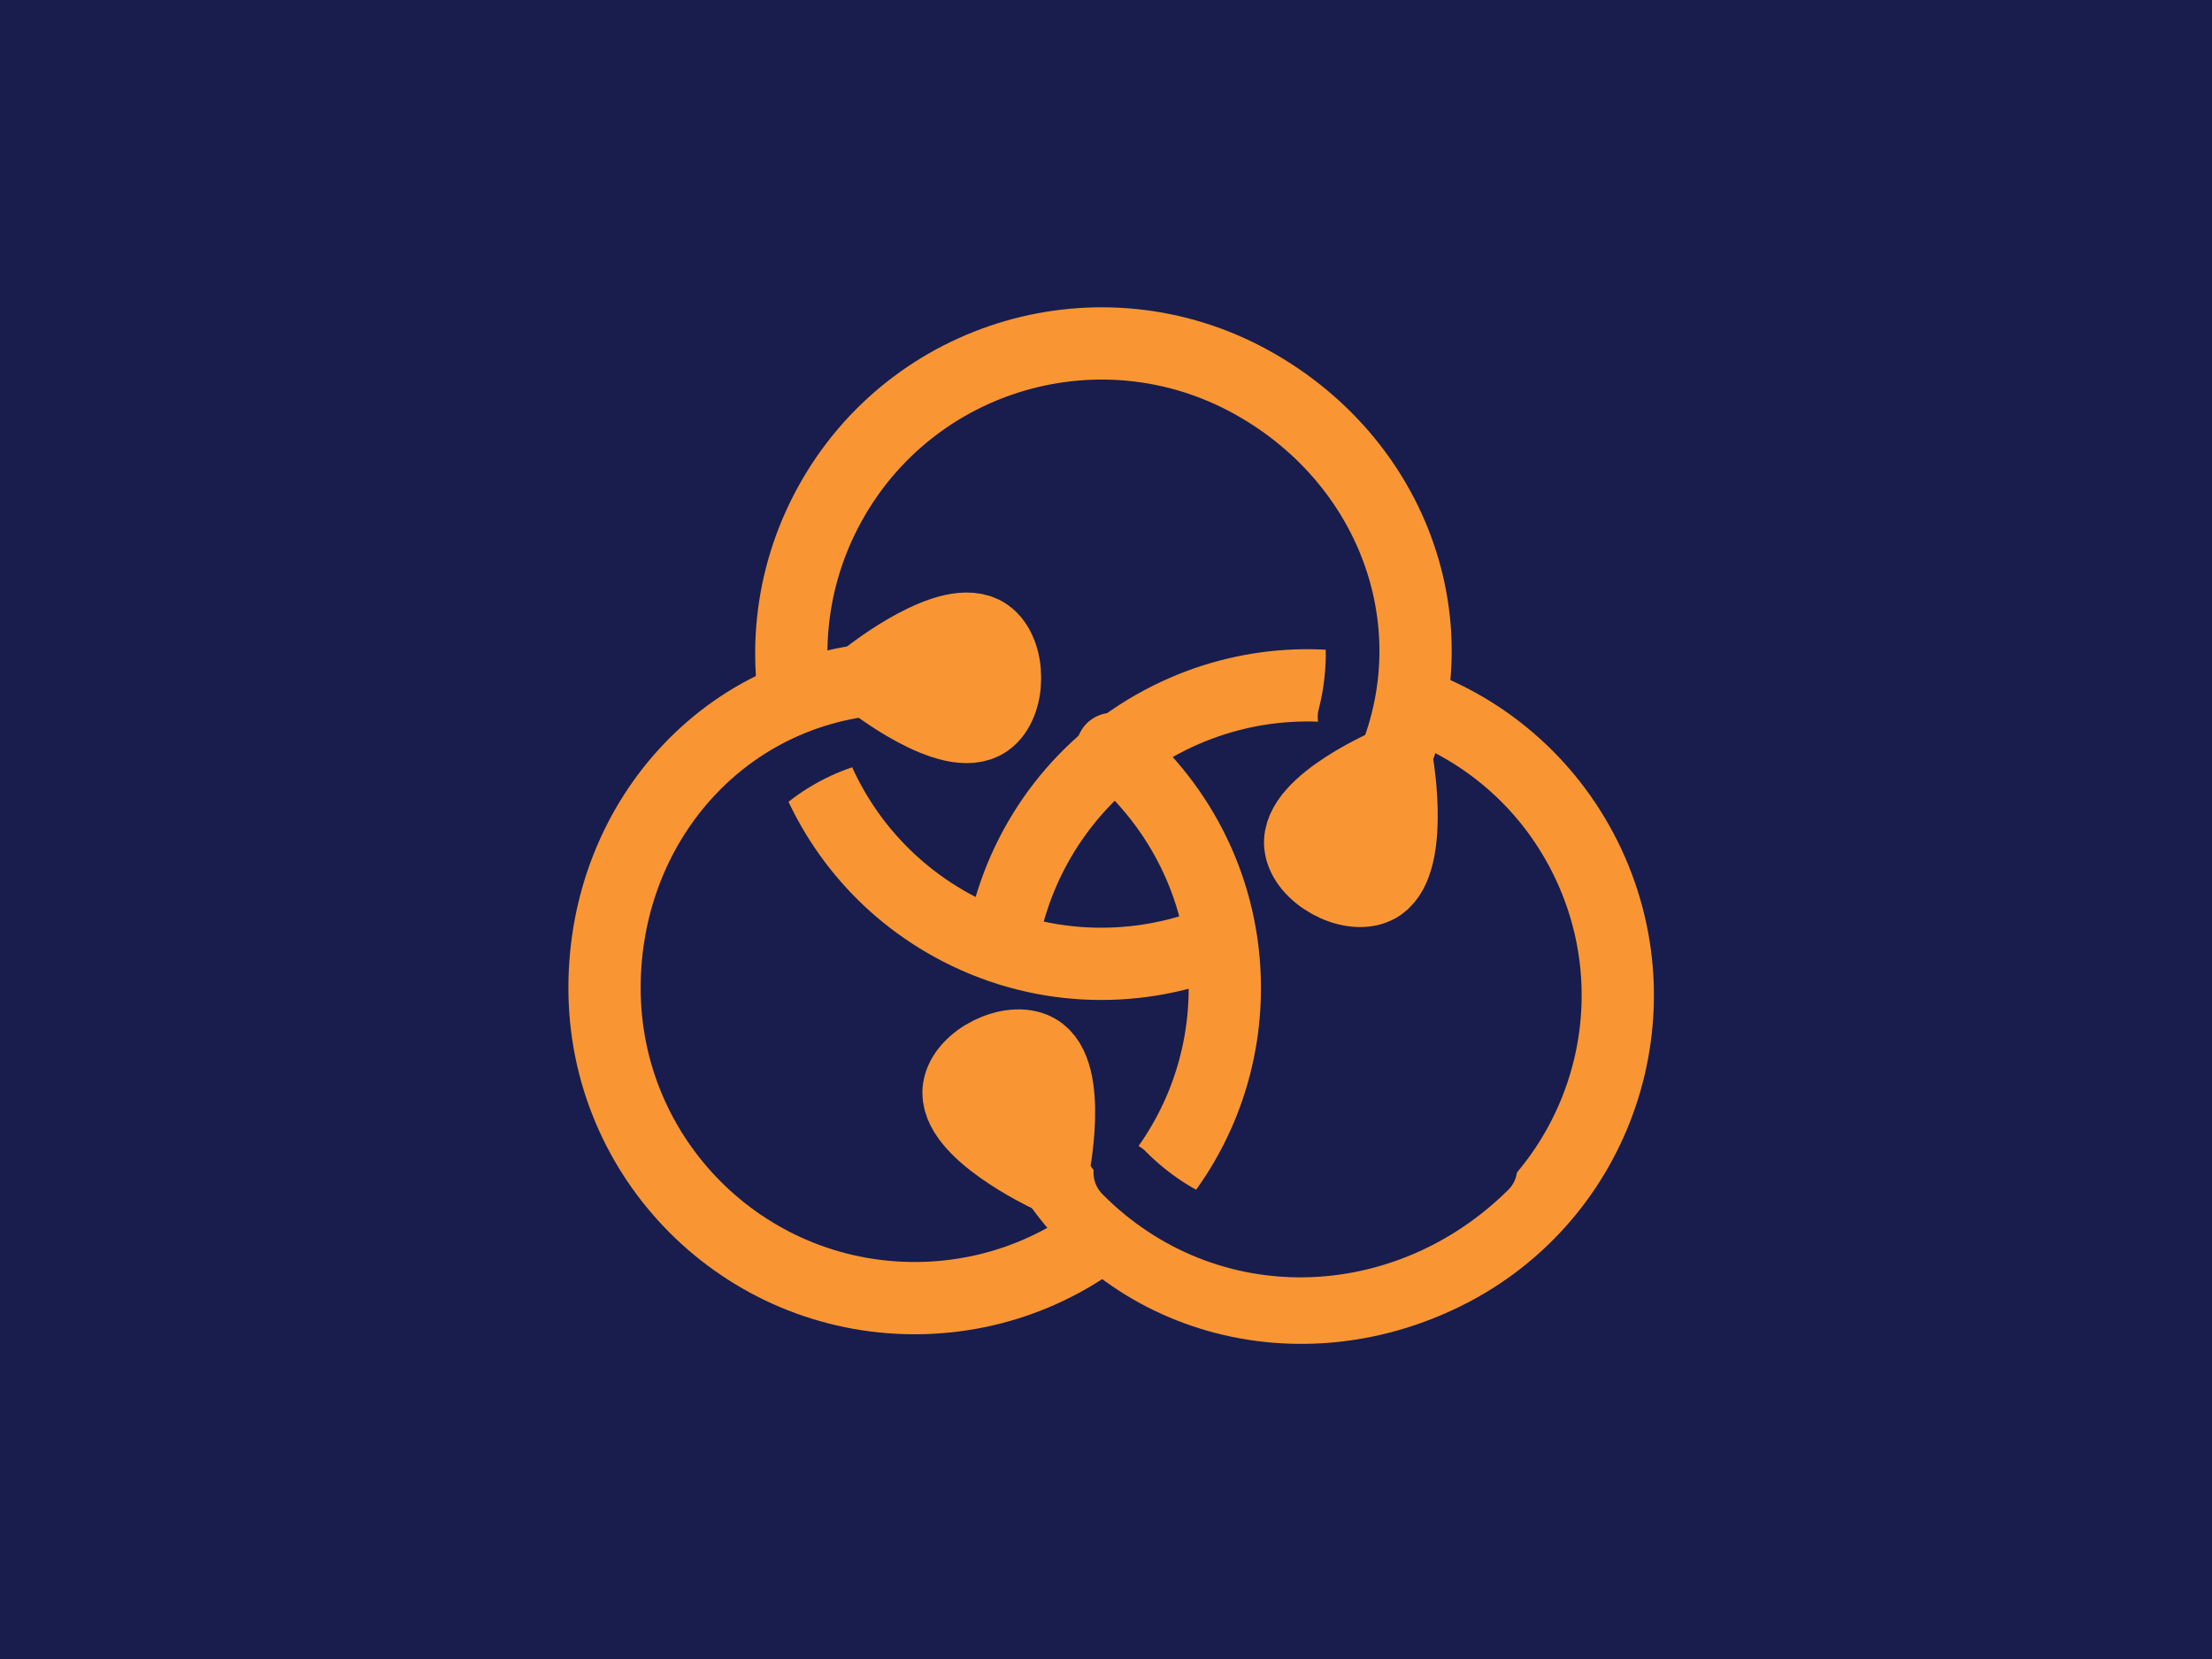
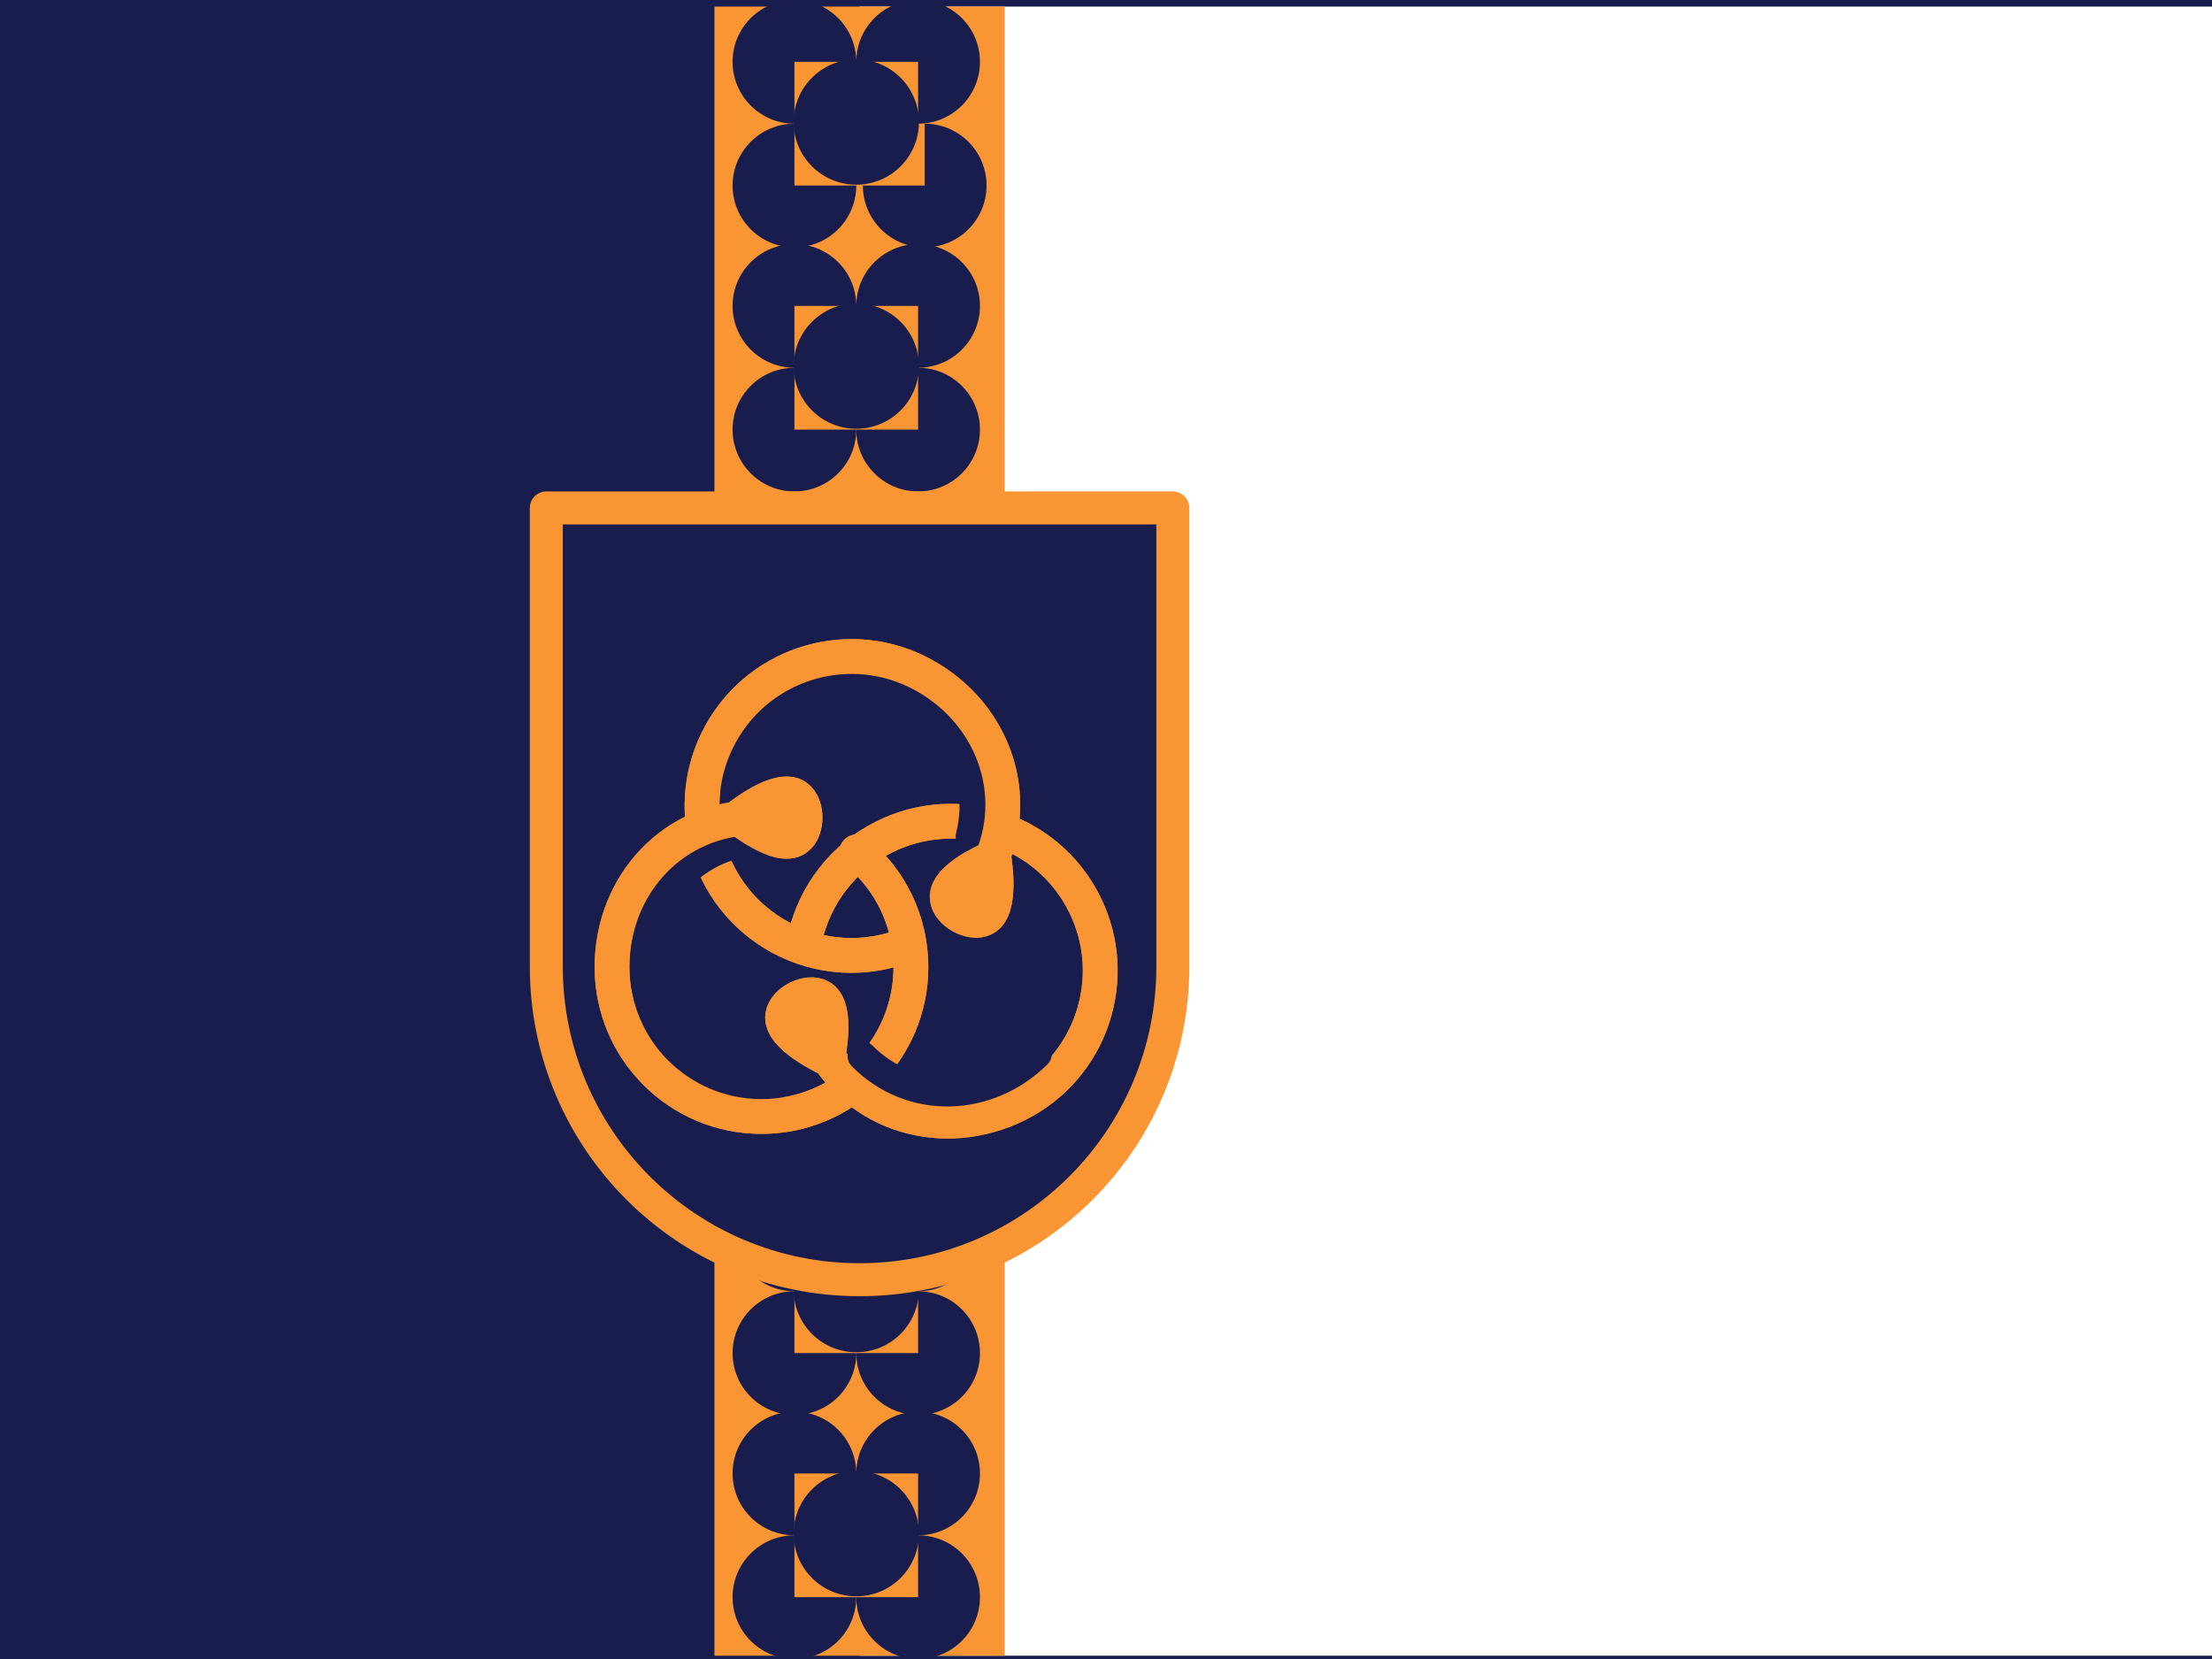
<svg xmlns="http://www.w3.org/2000/svg" width="400" height="300" viewBox="0 0 400 300">
-   <path id="Path" fill="#181d4d" stroke="none" d="M -0 300 L 400 300 L 400 0 L -0 0 L -0 300 Z" />
-   <g id="ICON-copy">
+   <g id="Group">
+     <path id="Path-copy-7" fill="#181d4d" stroke="none" d="M 0 300 L 400 300 L 400 0 L 0 0 L 0 300 Z" />
+     <path id="Path-copy-6" fill="#ffffff" stroke="none" d="M 155.438 299.404 L 400 299.404 L 400 1.193 L 155.438 1.193 L 155.438 299.404 Z" />
+     <path id="Path-copy" fill="#f99633" stroke="none" visibility="hidden" d="M -2.018 124.056 L -2.018 176.541 L 477.505 176.541 L 477.505 124.056 L -2.018 124.056 Z" />
+     <path id="Path-copy-4" fill="#f99633" stroke="none" d="M 181.68 1.193 L 129.195 1.193 L 129.195 299.404 L 181.68 299.404 L 181.68 1.193 Z" />
+     <g id="Group-copy-5">
+       <path id="Path" fill="none" stroke="#181d4d" stroke-width="2.386" stroke-linecap="round" stroke-linejoin="round" visibility="hidden" d="M 182.874 1.193 L 182.873 299.404" />
+       <path id="Path-copy-3" fill="none" stroke="#ffffff" stroke-width="2.386" stroke-linecap="round" stroke-linejoin="round" visibility="hidden" d="M 128.003 1.193 L 128.002 299.404" />
+     </g>
+     <g id="Pattern-copy">
+       <path id="Crc" fill="#181d4d" stroke="none" d="M 143.658 55.318 L 154.841 55.318 C 154.841 49.142 149.835 44.135 143.658 44.135 C 137.482 44.135 132.475 49.142 132.475 55.318 C 132.475 61.494 137.482 66.501 143.658 66.501 Z" />
+       <path id="path1" fill="#181d4d" stroke="none" d="M 166.024 55.318 L 166.024 66.501 C 172.2 66.501 177.207 61.494 177.207 55.318 C 177.207 49.142 172.2 44.135 166.024 44.135 C 159.848 44.135 154.841 49.142 154.841 55.318 Z" />
+       <path id="path2" fill="#181d4d" stroke="none" d="M 143.658 77.684 L 143.658 66.501 C 137.482 66.501 132.475 71.508 132.475 77.684 C 132.475 83.86 137.482 88.867 143.658 88.867 C 149.835 88.867 154.841 83.86 154.841 77.684 Z" />
+       <path id="path3" fill="#181d4d" stroke="none" d="M 166.024 77.684 L 154.841 77.684 C 154.841 83.86 159.848 88.867 166.024 88.867 C 172.2 88.867 177.207 83.86 177.207 77.684 C 177.207 71.508 172.2 66.501 166.024 66.501 Z" />
+       <path id="path4" fill="#181d4d" stroke="none" d="M 143.658 11.183 L 154.841 11.183 C 154.841 5.007 149.835 0 143.658 0 C 137.482 0 132.475 5.007 132.475 11.183 C 132.475 17.359 137.482 22.366 143.658 22.366 Z" />
+       <path id="path5" fill="#181d4d" stroke="none" d="M 166.024 11.183 L 166.024 22.366 C 172.2 22.366 177.207 17.359 177.207 11.183 C 177.207 5.007 172.2 0 166.024 0 C 159.848 0 154.841 5.007 154.841 11.183 Z" />
+       <path id="path6" fill="#181d4d" stroke="none" d="M 143.658 33.549 L 143.658 22.366 C 137.482 22.366 132.475 27.373 132.475 33.549 C 132.475 39.725 137.482 44.732 143.658 44.732 C 149.835 44.732 154.841 39.725 154.841 33.549 Z" />
+       <path id="path7" fill="#181d4d" stroke="none" d="M 167.217 33.549 L 156.034 33.549 C 156.034 39.725 161.041 44.732 167.217 44.732 C 173.393 44.732 178.4 39.725 178.4 33.549 C 178.4 27.373 173.393 22.366 167.217 22.366 Z" />
+       <path id="path8" fill="#181d4d" stroke="none" d="M 143.658 266.451 L 154.841 266.451 C 154.841 260.275 149.835 255.268 143.658 255.268 C 137.482 255.268 132.475 260.275 132.475 266.451 C 132.475 272.627 137.482 277.634 143.658 277.634 Z" />
+       <path id="path9" fill="#181d4d" stroke="none" d="M 166.024 266.451 L 166.024 277.634 C 172.2 277.634 177.207 272.627 177.207 266.451 C 177.207 260.275 172.2 255.268 166.024 255.268 C 159.848 255.268 154.841 260.275 154.841 266.451 Z" />
+       <path id="path10" fill="#181d4d" stroke="none" d="M 143.658 288.817 L 143.658 277.634 C 137.482 277.634 132.475 282.641 132.475 288.817 C 132.475 294.993 137.482 300 143.658 300 C 149.835 300 154.841 294.993 154.841 288.817 Z" />
+       <path id="path11" fill="#181d4d" stroke="none" d="M 166.024 288.817 L 154.841 288.817 C 154.841 294.993 159.848 300 166.024 300 C 172.2 300 177.207 294.993 177.207 288.817 C 177.207 282.641 172.2 277.634 166.024 277.634 Z" />
+       <path id="path12" fill="#181d4d" stroke="none" d="M 143.658 222.316 L 154.841 222.316 C 154.841 216.14 149.835 211.133 143.658 211.133 C 137.482 211.133 132.475 216.14 132.475 222.316 C 132.475 228.492 137.482 233.499 143.658 233.499 Z" />
+       <path id="path13" fill="#181d4d" stroke="none" d="M 166.024 222.316 L 166.024 233.499 C 172.2 233.499 177.207 228.492 177.207 222.316 C 177.207 216.14 172.2 211.133 166.024 211.133 C 159.848 211.133 154.841 216.14 154.841 222.316 Z" />
+       <path id="path14" fill="#181d4d" stroke="none" d="M 143.658 244.682 L 143.658 233.499 C 137.482 233.499 132.475 238.506 132.475 244.682 C 132.475 250.858 137.482 255.865 143.658 255.865 C 149.835 255.865 154.841 250.858 154.841 244.682 Z" />
+       <path id="path15" fill="#181d4d" stroke="none" d="M 166.024 244.682 L 154.841 244.682 C 154.841 250.858 159.848 255.865 166.024 255.865 C 172.2 255.865 177.207 250.858 177.207 244.682 C 177.207 238.506 172.2 233.499 166.024 233.499 Z" />
+     </g>
+     <g id="Group-copy-4">
+       <path id="Ellipse" fill="#181d4d" fill-rule="evenodd" stroke="none" d="M 166.173 22.068 C 166.173 15.809 161.1 10.736 154.841 10.736 C 148.583 10.736 143.509 15.809 143.509 22.068 C 143.509 28.326 148.583 33.4 154.841 33.4 C 161.1 33.4 166.173 28.326 166.173 22.068 Z" />
+       <path id="Ellipse-copy" fill="#181d4d" fill-rule="evenodd" stroke="none" d="M 166.173 66.203 C 166.173 59.944 161.1 54.871 154.841 54.871 C 148.583 54.871 143.509 59.944 143.509 66.203 C 143.509 72.461 148.583 77.535 154.841 77.535 C 161.1 77.535 166.173 72.461 166.173 66.203 Z" />
+       <path id="Ellipse-copy-2" fill="#181d4d" fill-rule="evenodd" stroke="none" d="M 166.173 277.336 C 166.173 271.077 161.1 266.004 154.841 266.004 C 148.583 266.004 143.509 271.077 143.509 277.336 C 143.509 283.594 148.583 288.668 154.841 288.668 C 161.1 288.668 166.173 283.594 166.173 277.336 Z" />
+       <path id="Ellipse-copy-3" fill="#181d4d" fill-rule="evenodd" stroke="none" d="M 166.173 233.201 C 166.173 226.942 161.1 221.869 154.841 221.869 C 148.583 221.869 143.509 226.942 143.509 233.201 C 143.509 239.459 148.583 244.533 154.841 244.533 C 161.1 244.533 166.173 239.459 166.173 233.201 Z" />
+     </g>
+     <path id="Path-copy-5" fill="#181d4d" stroke="#f99633" stroke-width="5.964" stroke-linecap="round" stroke-linejoin="round" d="M 212.087 91.849 L 98.788 91.849 L 98.788 174.537 C 98.79 174.611 98.788 174.688 98.788 174.762 C 98.788 206.048 124.151 231.412 155.438 231.412 C 186.724 231.412 212.087 206.048 212.087 174.762 C 212.087 174.685 212.085 174.611 212.085 174.537 L 212.085 91.849 L 212.087 91.849 Z" />
+     <g id="Group-copy-3">
+       <path id="path16" fill="none" stroke="#f99633" stroke-width="6.296" stroke-linecap="round" stroke-linejoin="round" d="M 145.614 169.399 C 147.383 161.829 152.389 155.076 159.893 151.342 C 173.254 144.694 189.475 150.136 196.124 163.497 C 202.772 176.858 197.33 193.079 183.969 199.728 L 183.969 199.728 C 170.607 206.376 154.788 201.742 148.14 188.381" />
+       <path id="path17" fill="#f99633" fill-rule="evenodd" stroke="#f99633" stroke-width="6.996" stroke-linecap="round" stroke-linejoin="round" d="M 149.386 190.886 C 149.386 190.886 141.366 187.102 141.892 183.676 C 142.245 181.371 146.103 179.451 148.155 180.559 C 151.205 182.207 149.386 190.886 149.386 190.886 Z" />
+     </g>
    <g id="Group-copy-2">
-       <path id="Path-copy" fill="none" stroke="#f99633" stroke-width="13.068" stroke-linecap="round" stroke-linejoin="round" d="M 181.831 167.295 C 185.503 151.583 195.893 137.567 211.467 129.818 C 239.199 116.019 272.866 127.314 286.665 155.045 C 300.463 182.776 289.169 216.444 261.437 230.243 L 261.437 230.243 C 233.706 244.041 200.873 234.423 187.074 206.692" />
-       <path id="path1" fill="#f99633" fill-rule="evenodd" stroke="#f99633" stroke-width="14.52" stroke-linecap="round" stroke-linejoin="round" d="M 189.662 211.891 C 189.662 211.891 173.015 204.038 174.106 196.926 C 174.84 192.142 182.847 188.158 187.106 190.458 C 193.436 193.877 189.662 211.891 189.662 211.891 Z" />
+       <path id="Path-copy-2" fill="none" stroke="#181d4d" stroke-width="5.298" stroke-linecap="round" stroke-linejoin="round" d="M 131.221 140.736 C 134.334 128.571 146.719 121.232 158.884 124.345 L 158.884 124.345 C 171.049 127.458 178.575 139.108 175.462 151.273" />
+       <path id="path18" fill="none" stroke="#f99633" stroke-width="6.296" stroke-linecap="round" stroke-linejoin="round" d="M 163.917 170.873 C 156.686 173.728 148.285 173.458 140.943 169.415 C 127.87 162.216 123.108 145.782 130.307 132.709 C 137.506 119.636 153.939 114.874 167.012 122.073 L 167.012 122.073 C 180.085 129.272 185.282 144.916 178.083 157.989" />
+       <path id="path19" fill="#f99633" fill-rule="evenodd" stroke="#f99633" stroke-width="6.996" stroke-linecap="round" stroke-linejoin="round" d="M 179.433 155.537 C 179.433 155.537 180.889 164.285 177.773 165.804 C 175.677 166.826 171.902 164.747 171.645 162.429 C 171.262 158.984 179.433 155.537 179.433 155.537 Z" />
    </g>
    <g id="Group-copy">
-       <path id="Path-copy-2" fill="none" stroke="#181d4d" stroke-width="10.995" stroke-linecap="round" stroke-linejoin="round" d="M 151.959 107.804 C 158.419 82.556 184.125 67.325 209.373 73.786 L 209.373 73.786 C 234.622 80.246 250.243 104.426 243.782 129.674" />
-       <path id="path2" fill="none" stroke="#f99633" stroke-width="13.068" stroke-linecap="round" stroke-linejoin="round" d="M 219.82 170.354 C 204.812 176.28 187.375 175.719 172.137 167.328 C 145.003 152.386 135.12 118.279 150.062 91.145 C 165.003 64.013 199.111 54.129 226.244 69.07 L 226.244 69.07 C 253.377 84.012 264.163 116.48 249.222 143.612" />
-       <path id="path3" fill="#f99633" fill-rule="evenodd" stroke="#f99633" stroke-width="14.52" stroke-linecap="round" stroke-linejoin="round" d="M 252.024 138.525 C 252.024 138.525 255.045 156.681 248.578 159.833 C 244.227 161.954 236.393 157.64 235.859 152.829 C 235.065 145.678 252.024 138.525 252.024 138.525 Z" />
+       <path id="path20" fill="none" stroke="#181d4d" stroke-width="5.298" stroke-linecap="round" stroke-linejoin="round" d="M 139.245 197.457 C 126.688 197.457 116.508 187.277 116.508 174.72 L 116.508 174.72 C 116.508 162.163 125.929 151.984 138.486 151.984" />
+       <path id="path21" fill="none" stroke="#f99633" stroke-width="6.296" stroke-linecap="round" stroke-linejoin="round" d="M 154.916 154.046 C 160.905 159.003 164.721 166.493 164.721 174.874 C 164.721 189.799 152.622 201.897 137.698 201.897 C 122.774 201.897 110.676 189.799 110.676 174.874 L 110.676 174.874 C 110.676 159.95 121.872 147.852 136.796 147.852" />
+       <path id="path22" fill="#f99633" fill-rule="evenodd" stroke="#f99633" stroke-width="6.996" stroke-linecap="round" stroke-linejoin="round" d="M 133.998 147.852 C 133.998 147.852 140.958 142.357 143.792 144.354 C 145.698 145.697 145.698 150.007 143.792 151.35 C 140.958 153.347 133.998 147.852 133.998 147.852 Z" />
    </g>
-     <g id="Group">
-       <path id="path4" fill="none" stroke="#181d4d" stroke-width="10.995" stroke-linecap="round" stroke-linejoin="round" d="M 168.612 225.529 C 142.551 225.529 121.423 204.402 121.423 178.339 L 121.423 178.339 C 121.423 152.277 140.975 131.15 167.037 131.15" />
-       <path id="path5" fill="none" stroke="#f99633" stroke-width="13.068" stroke-linecap="round" stroke-linejoin="round" d="M 201.138 135.431 C 213.568 145.718 221.488 161.264 221.488 178.659 C 221.488 209.634 196.378 234.744 165.403 234.744 C 134.428 234.744 109.318 209.634 109.318 178.659 L 109.318 178.659 C 109.318 147.684 132.556 122.574 163.53 122.574" />
-       <path id="path6" fill="#f99633" fill-rule="evenodd" stroke="#f99633" stroke-width="14.52" stroke-linecap="round" stroke-linejoin="round" d="M 157.722 122.574 C 157.722 122.574 172.169 111.17 178.05 115.314 C 182.006 118.102 182.006 127.046 178.05 129.834 C 172.169 133.979 157.722 122.574 157.722 122.574 Z" />
+     <path id="path23" fill="none" stroke="#181d4d" stroke-width="5.298" stroke-linecap="round" stroke-linejoin="round" d="M 187.547 190.586 L 187.547 190.586 C 178.623 199.42 164.762 199.887 155.928 190.963" />
+     <g id="ICON-copy-2">
+       <g id="g1">
+         <path id="path24" fill="none" stroke="#f99633" stroke-width="6.296" stroke-linecap="round" stroke-linejoin="round" d="M 145.614 169.399 C 147.383 161.829 152.389 155.076 159.893 151.342 C 173.254 144.694 189.475 150.136 196.124 163.497 C 202.772 176.858 197.33 193.079 183.969 199.728 L 183.969 199.728 C 170.607 206.376 154.788 201.742 148.14 188.381" />
+         <path id="path25" fill="#f99633" fill-rule="evenodd" stroke="#f99633" stroke-width="6.996" stroke-linecap="round" stroke-linejoin="round" d="M 149.386 190.886 C 149.386 190.886 141.366 187.102 141.892 183.676 C 142.245 181.371 146.103 179.451 148.155 180.559 C 151.205 182.207 149.386 190.886 149.386 190.886 Z" />
+       </g>
+       <g id="g2">
+         <path id="path26" fill="none" stroke="#181d4d" stroke-width="5.298" stroke-linecap="round" stroke-linejoin="round" d="M 131.221 140.736 C 134.334 128.571 146.719 121.232 158.884 124.345 L 158.884 124.345 C 171.049 127.458 178.575 139.108 175.462 151.273" />
+         <path id="path27" fill="none" stroke="#f99633" stroke-width="6.296" stroke-linecap="round" stroke-linejoin="round" d="M 163.917 170.873 C 156.686 173.728 148.285 173.458 140.943 169.415 C 127.87 162.216 123.108 145.782 130.307 132.709 C 137.506 119.636 153.939 114.874 167.012 122.073 L 167.012 122.073 C 180.085 129.272 185.282 144.916 178.083 157.989" />
+         <path id="path28" fill="#f99633" fill-rule="evenodd" stroke="#f99633" stroke-width="6.996" stroke-linecap="round" stroke-linejoin="round" d="M 179.433 155.537 C 179.433 155.537 180.889 164.285 177.773 165.804 C 175.677 166.826 171.902 164.747 171.645 162.429 C 171.262 158.984 179.433 155.537 179.433 155.537 Z" />
+       </g>
+       <g id="g3">
+         <path id="path29" fill="none" stroke="#181d4d" stroke-width="5.298" stroke-linecap="round" stroke-linejoin="round" d="M 139.245 197.457 C 126.688 197.457 116.508 187.277 116.508 174.72 L 116.508 174.72 C 116.508 162.163 125.929 151.984 138.486 151.984" />
+         <path id="path30" fill="none" stroke="#f99633" stroke-width="6.296" stroke-linecap="round" stroke-linejoin="round" d="M 154.916 154.046 C 160.905 159.003 164.721 166.493 164.721 174.874 C 164.721 189.799 152.622 201.897 137.698 201.897 C 122.774 201.897 110.676 189.799 110.676 174.874 L 110.676 174.874 C 110.676 159.95 121.872 147.852 136.796 147.852" />
+         <path id="path31" fill="#f99633" fill-rule="evenodd" stroke="#f99633" stroke-width="6.996" stroke-linecap="round" stroke-linejoin="round" d="M 133.998 147.852 C 133.998 147.852 140.958 142.357 143.792 144.354 C 145.698 145.697 145.698 150.007 143.792 151.35 C 140.958 153.347 133.998 147.852 133.998 147.852 Z" />
+       </g>
+       <path id="path32" fill="none" stroke="#181d4d" stroke-width="5.298" stroke-linecap="round" stroke-linejoin="round" d="M 187.547 190.586 L 187.547 190.586 C 178.623 199.42 164.762 199.887 155.928 190.963" />
    </g>
-     <path id="path7" fill="none" stroke="#181d4d" stroke-width="10.995" stroke-linecap="round" stroke-linejoin="round" d="M 268.864 211.269 L 268.864 211.269 C 250.343 229.604 221.573 230.572 203.238 212.051" />
  </g>
</svg>
